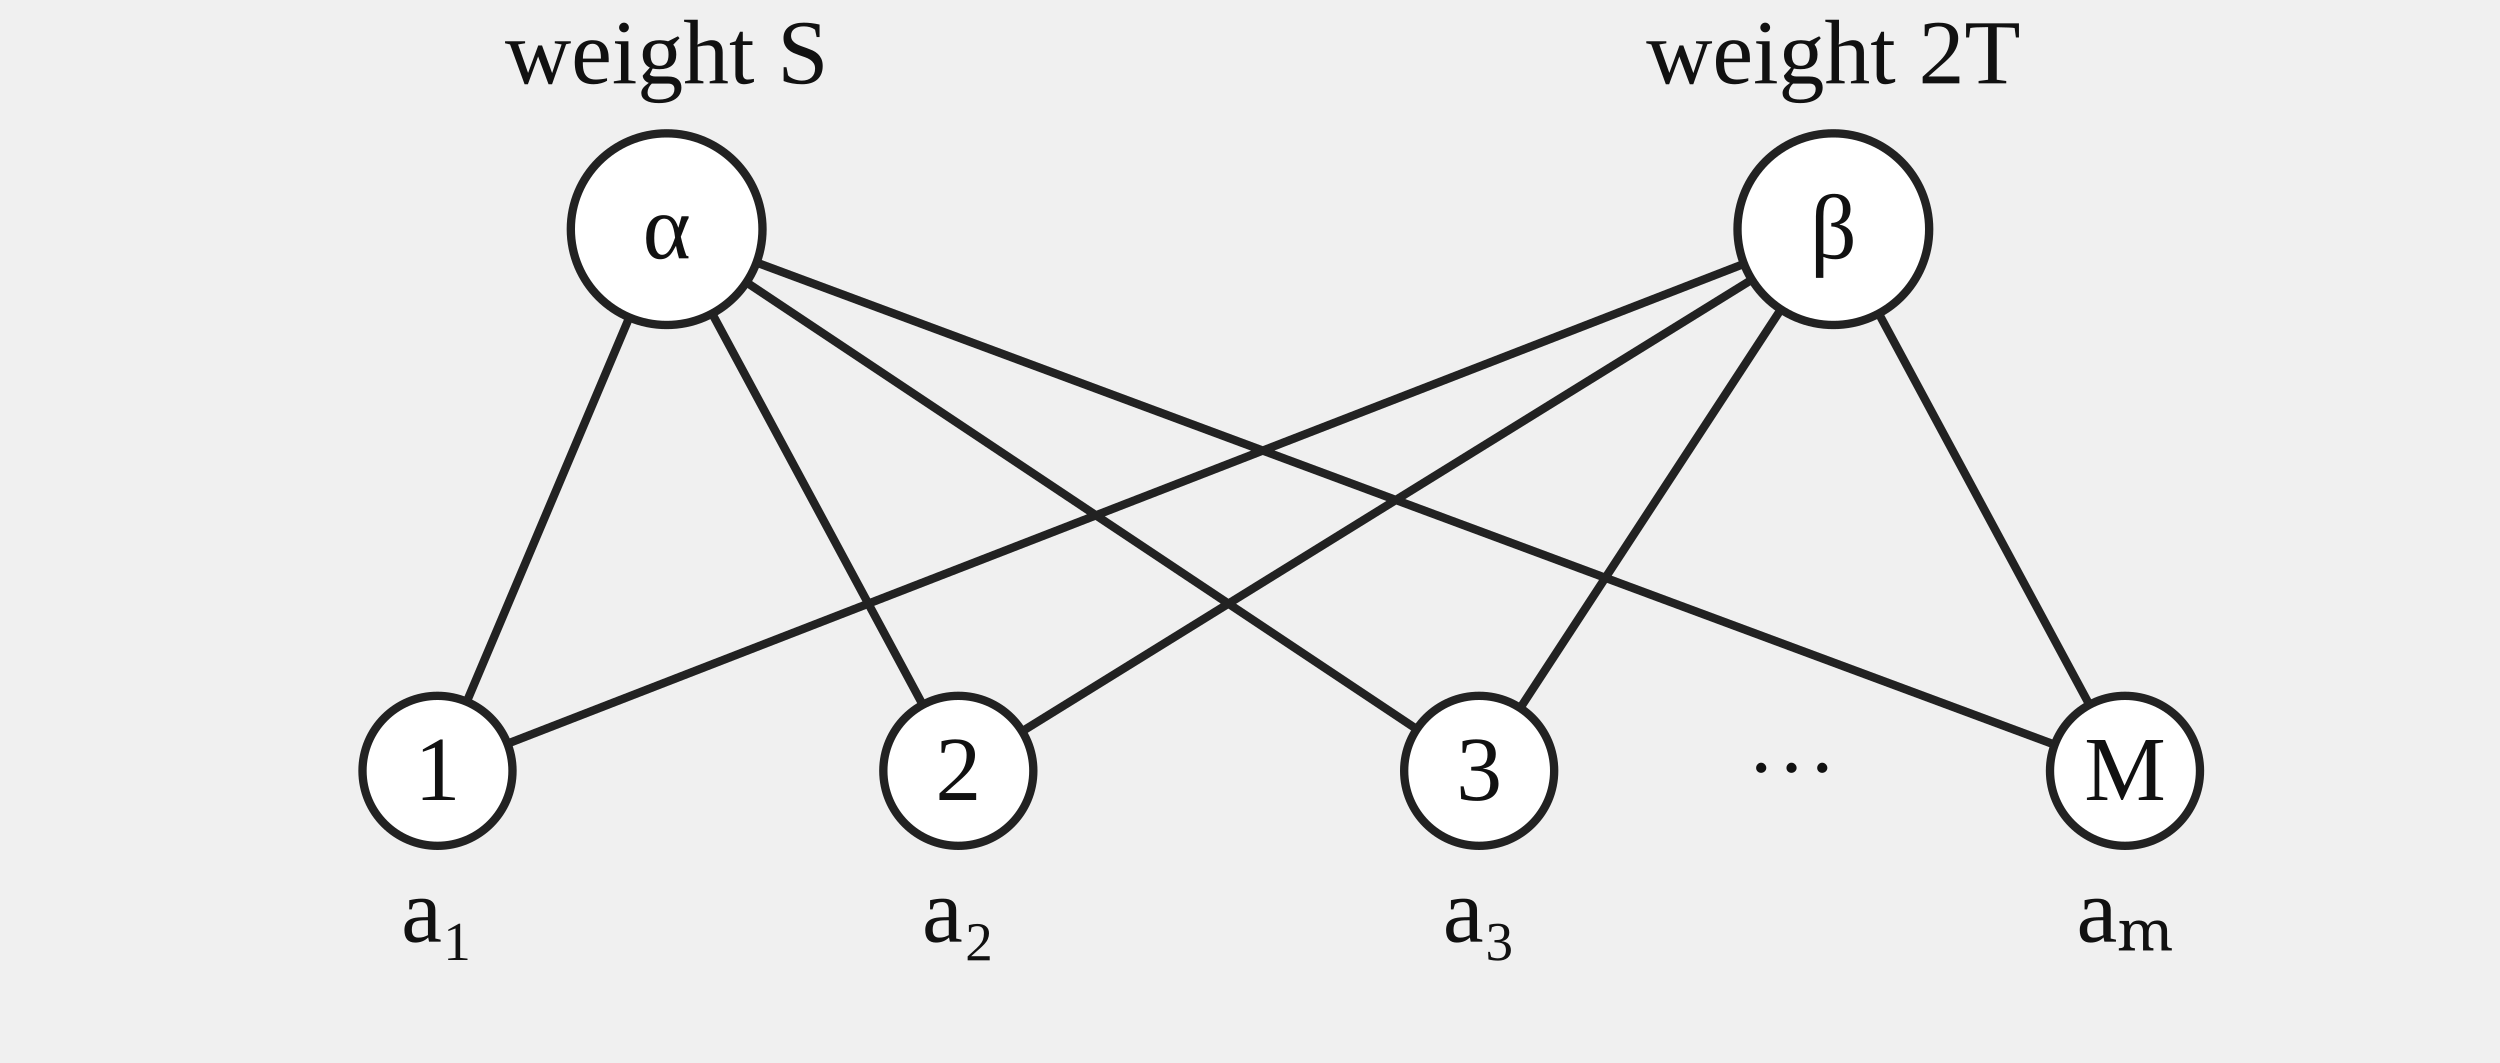
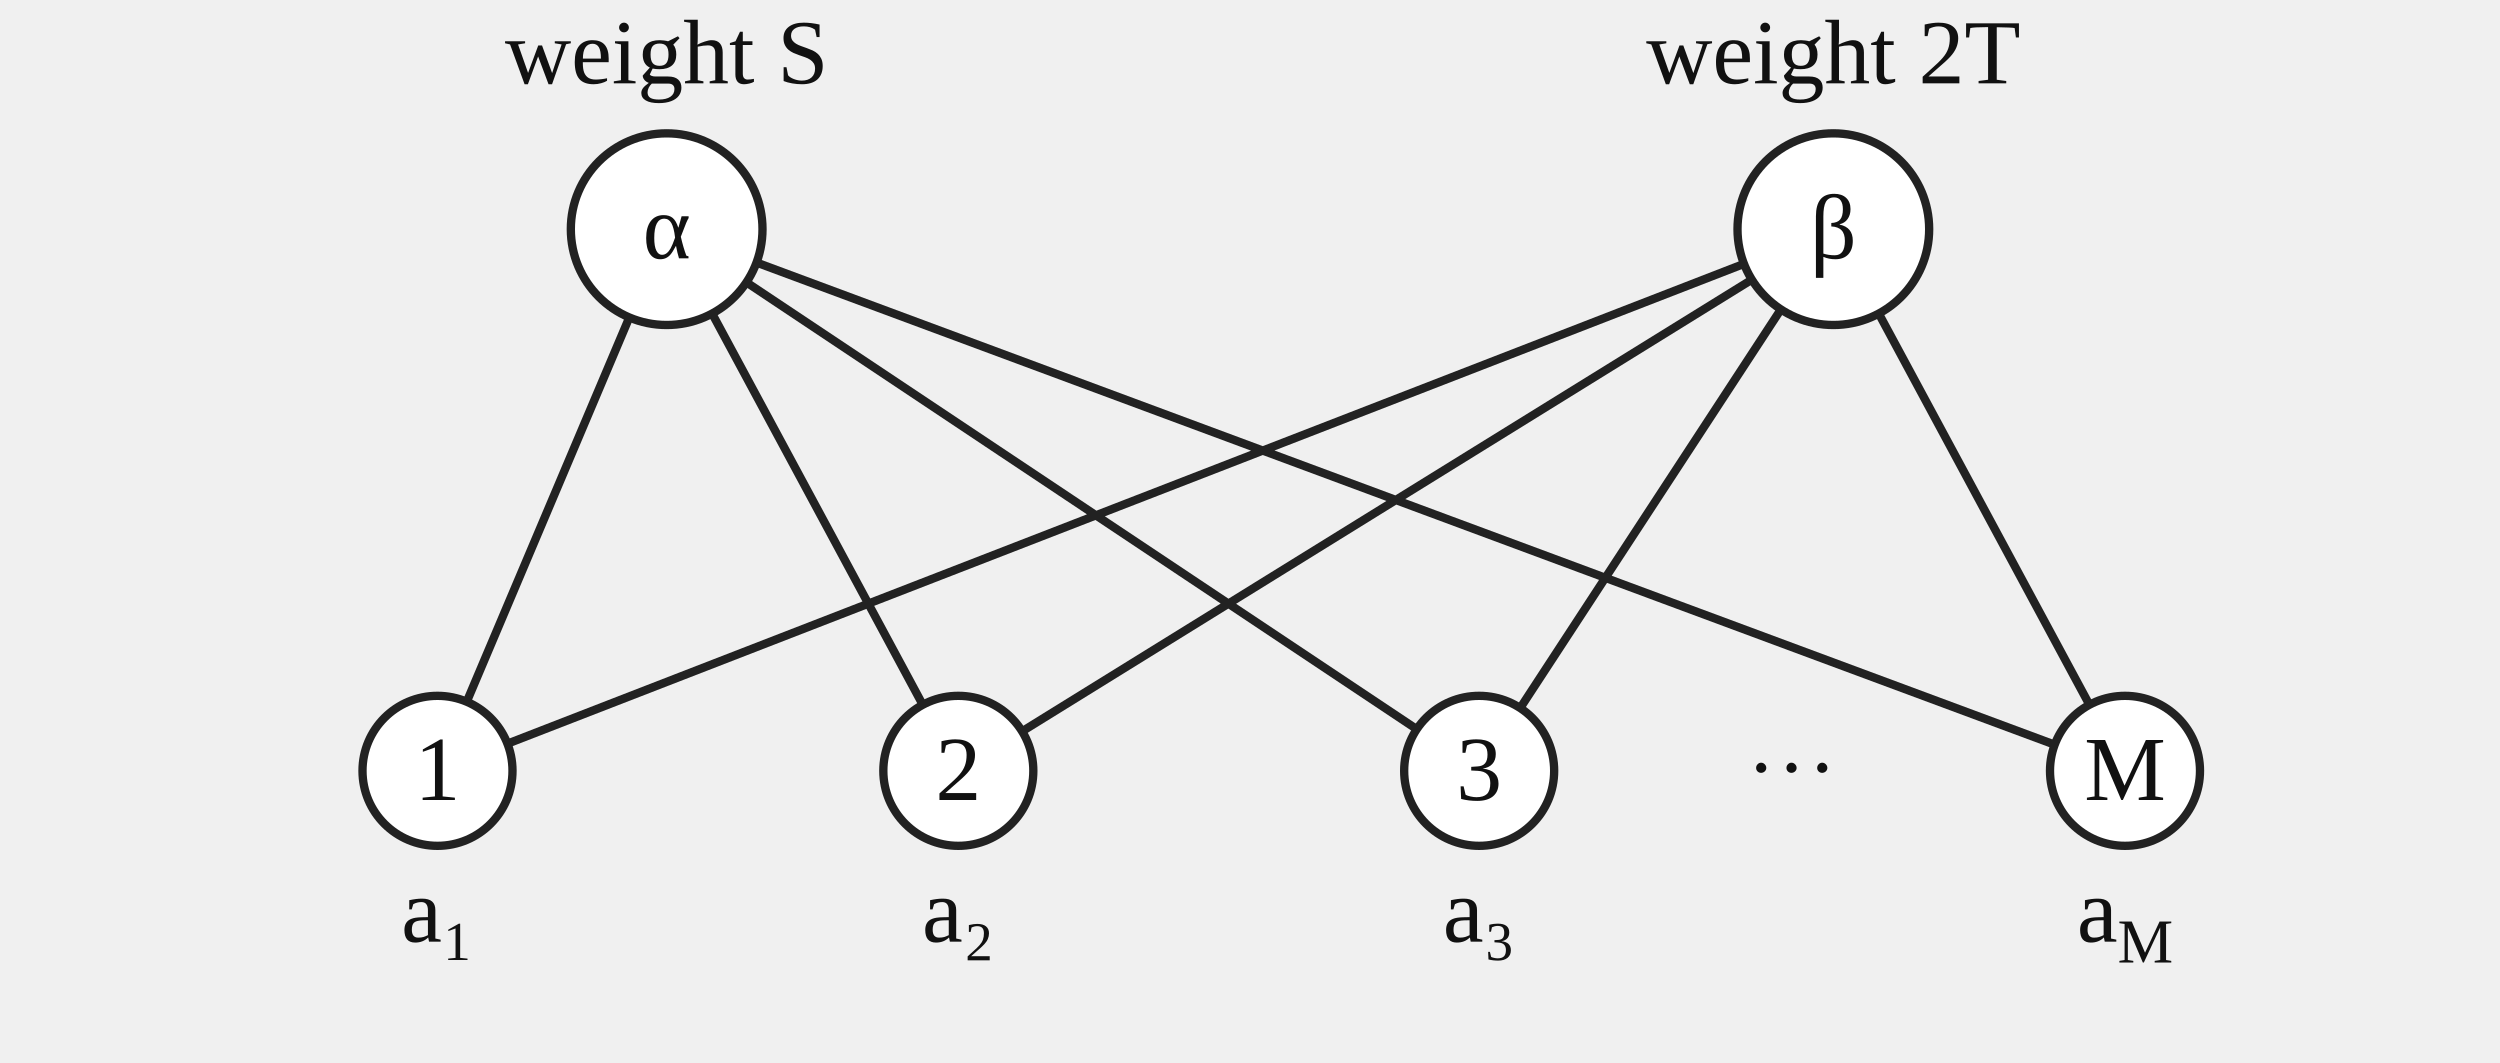
<svg xmlns="http://www.w3.org/2000/svg" width="600" height="255" viewBox="0 0 600 255">
  <g stroke="#222" stroke-width="2" fill="none">
    <path d="M160 55 L105 185 M440 55 L105 185 M160 55 L230 185 M440 55 L230 185 M160 55 L355 185 M440 55 L355 185 M160 55 L510 185 M440 55 L510 185" />
  </g>
  <g stroke="#222" stroke-width="2" fill="white">
    <circle cx="160" cy="55" r="23" />
    <circle cx="440" cy="55" r="23" />
    <circle cx="105" cy="185" r="18" />
    <circle cx="230" cy="185" r="18" />
    <circle cx="355" cy="185" r="18" />
    <circle cx="510" cy="185" r="18" />
  </g>
  <g font-family="Times New Roman, serif" font-size="22" fill="#111" text-anchor="middle">
    <text x="160" y="62">α</text>
    <text x="440" y="62">β</text>
    <text x="160" y="20">weight S</text>
    <text x="440" y="20">weight 2T</text>
    <text x="105" y="192">1</text>
    <text x="230" y="192">2</text>
    <text x="355" y="192">3</text>
    <text x="510" y="192">M</text>
    <text x="430" y="190">⋯</text>
    <text x="105" y="226">a₁</text>
    <text x="230" y="226">a₂</text>
    <text x="355" y="226">a₃</text>
-     <text x="510" y="226">aₘ</text>
+     <text x="510" y="226">a<tspan font-size="15" dy="5">M</tspan>
+     </text>
  </g>
</svg>
